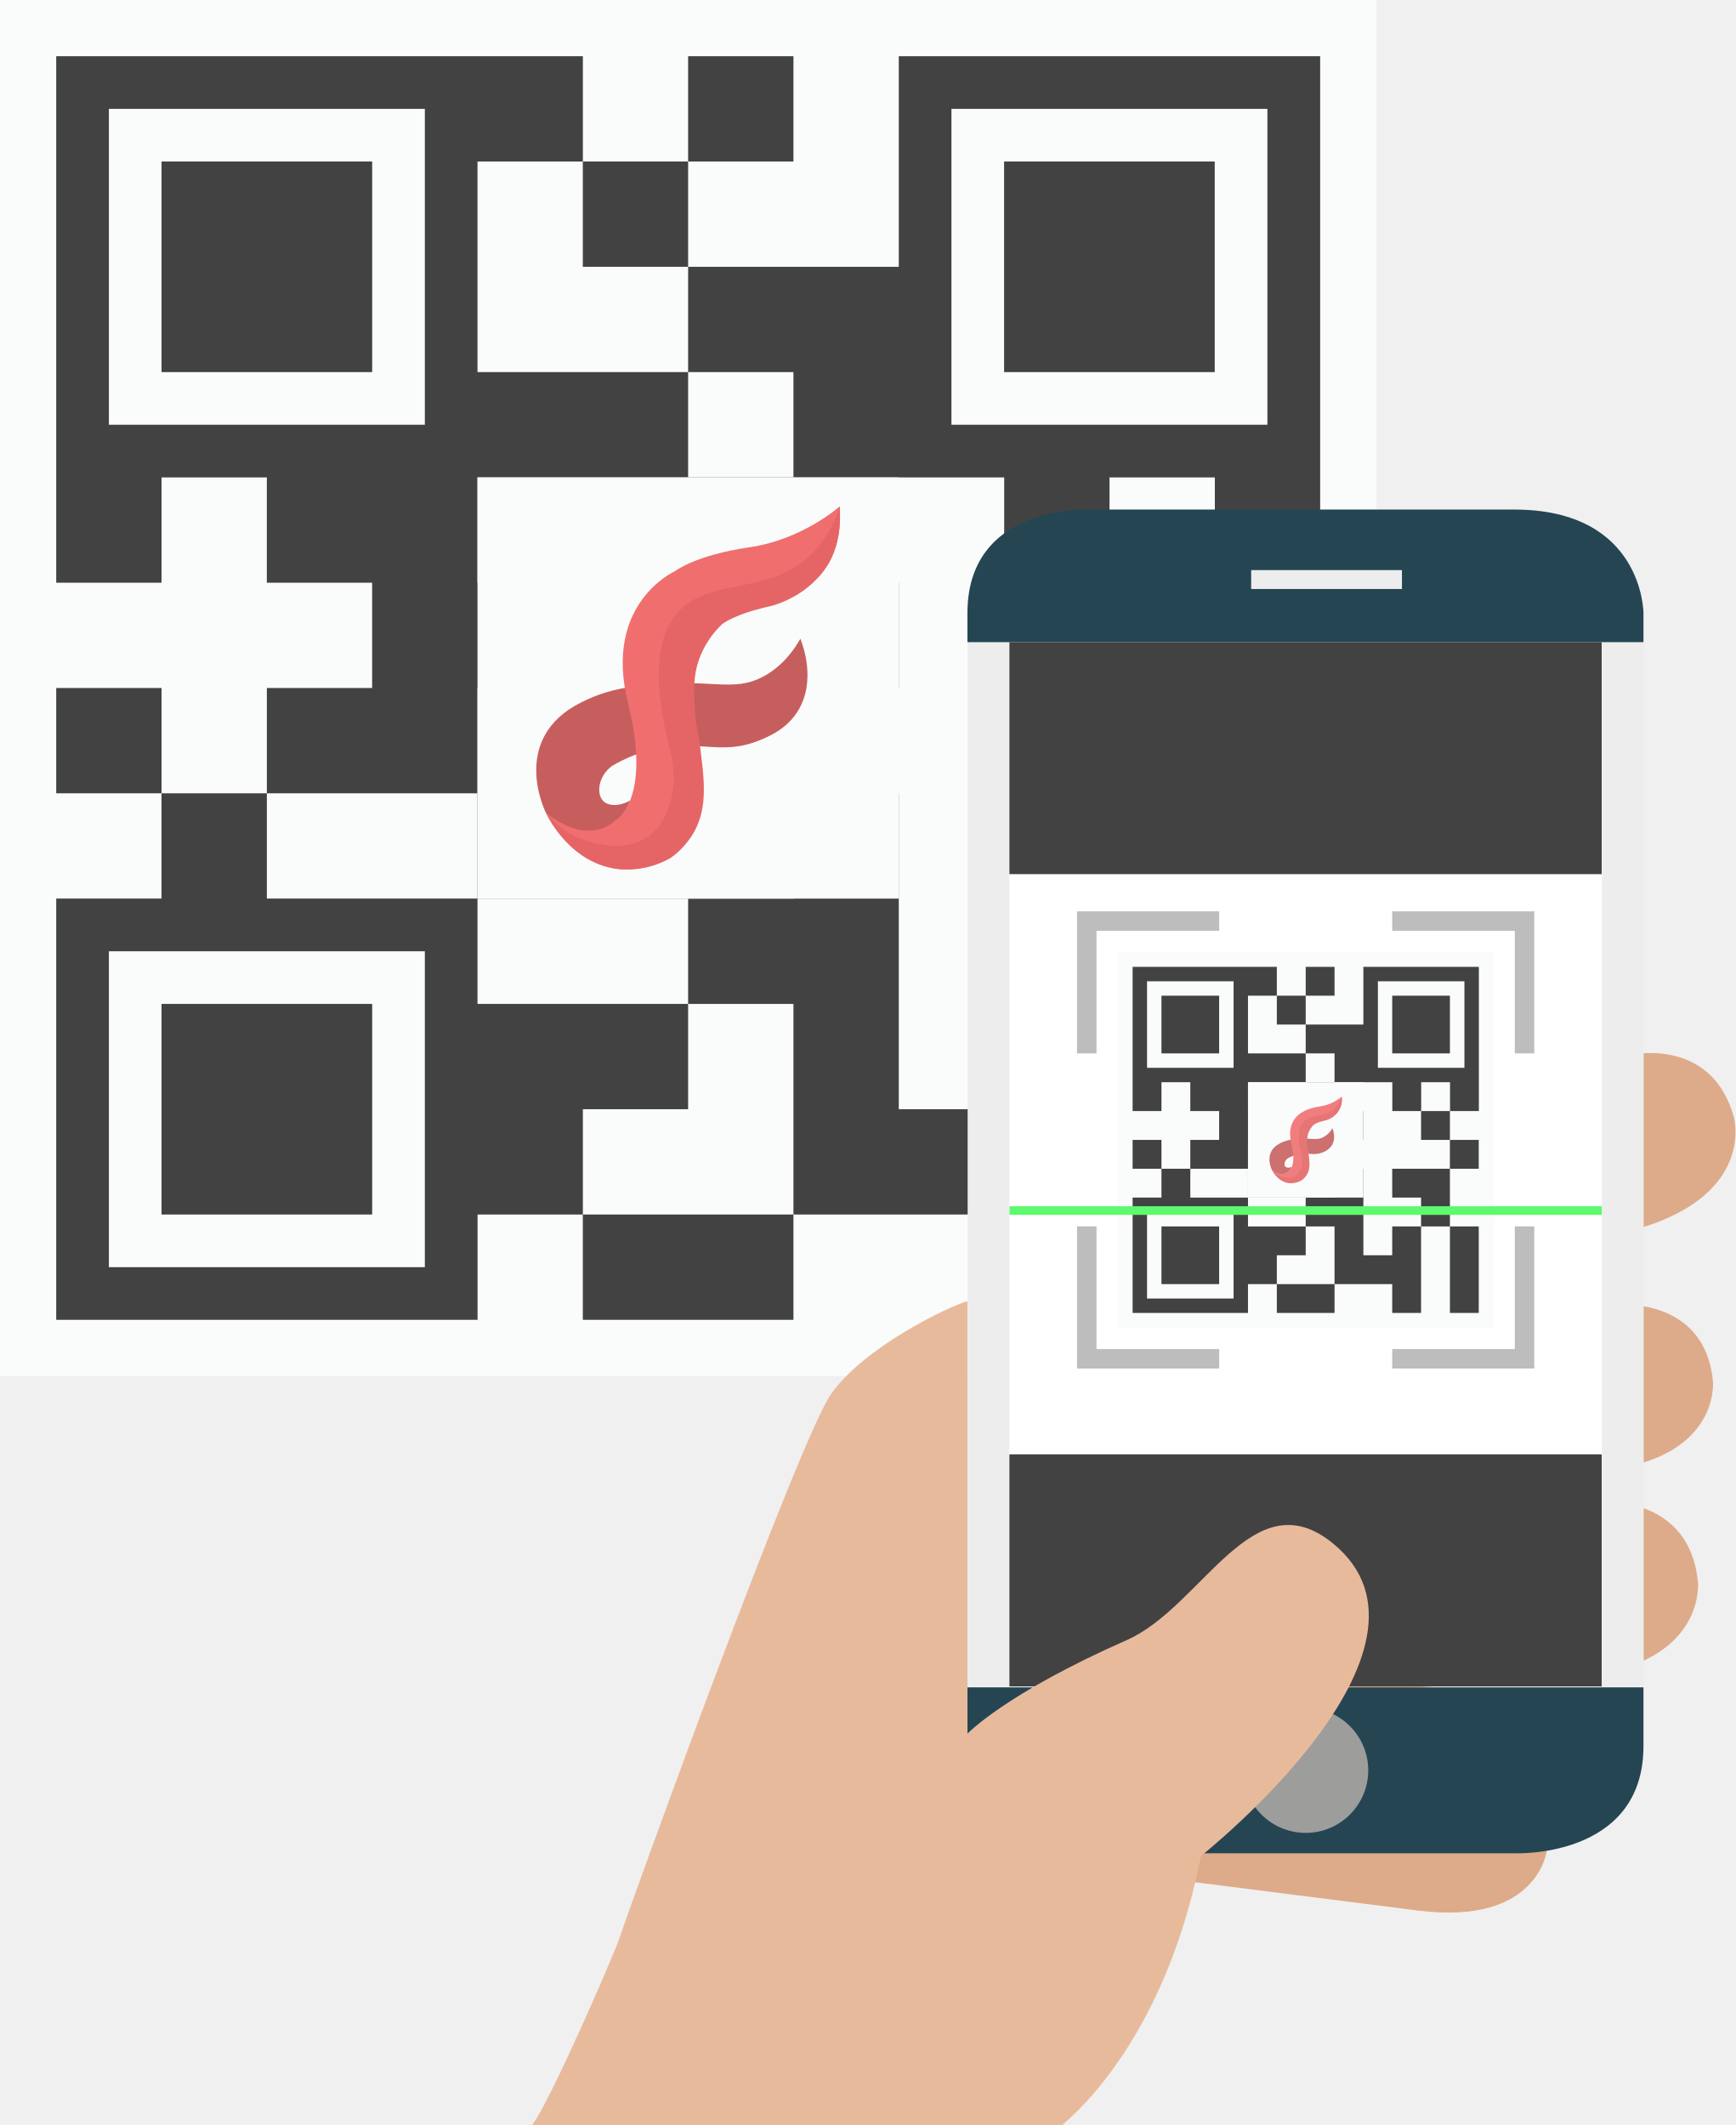
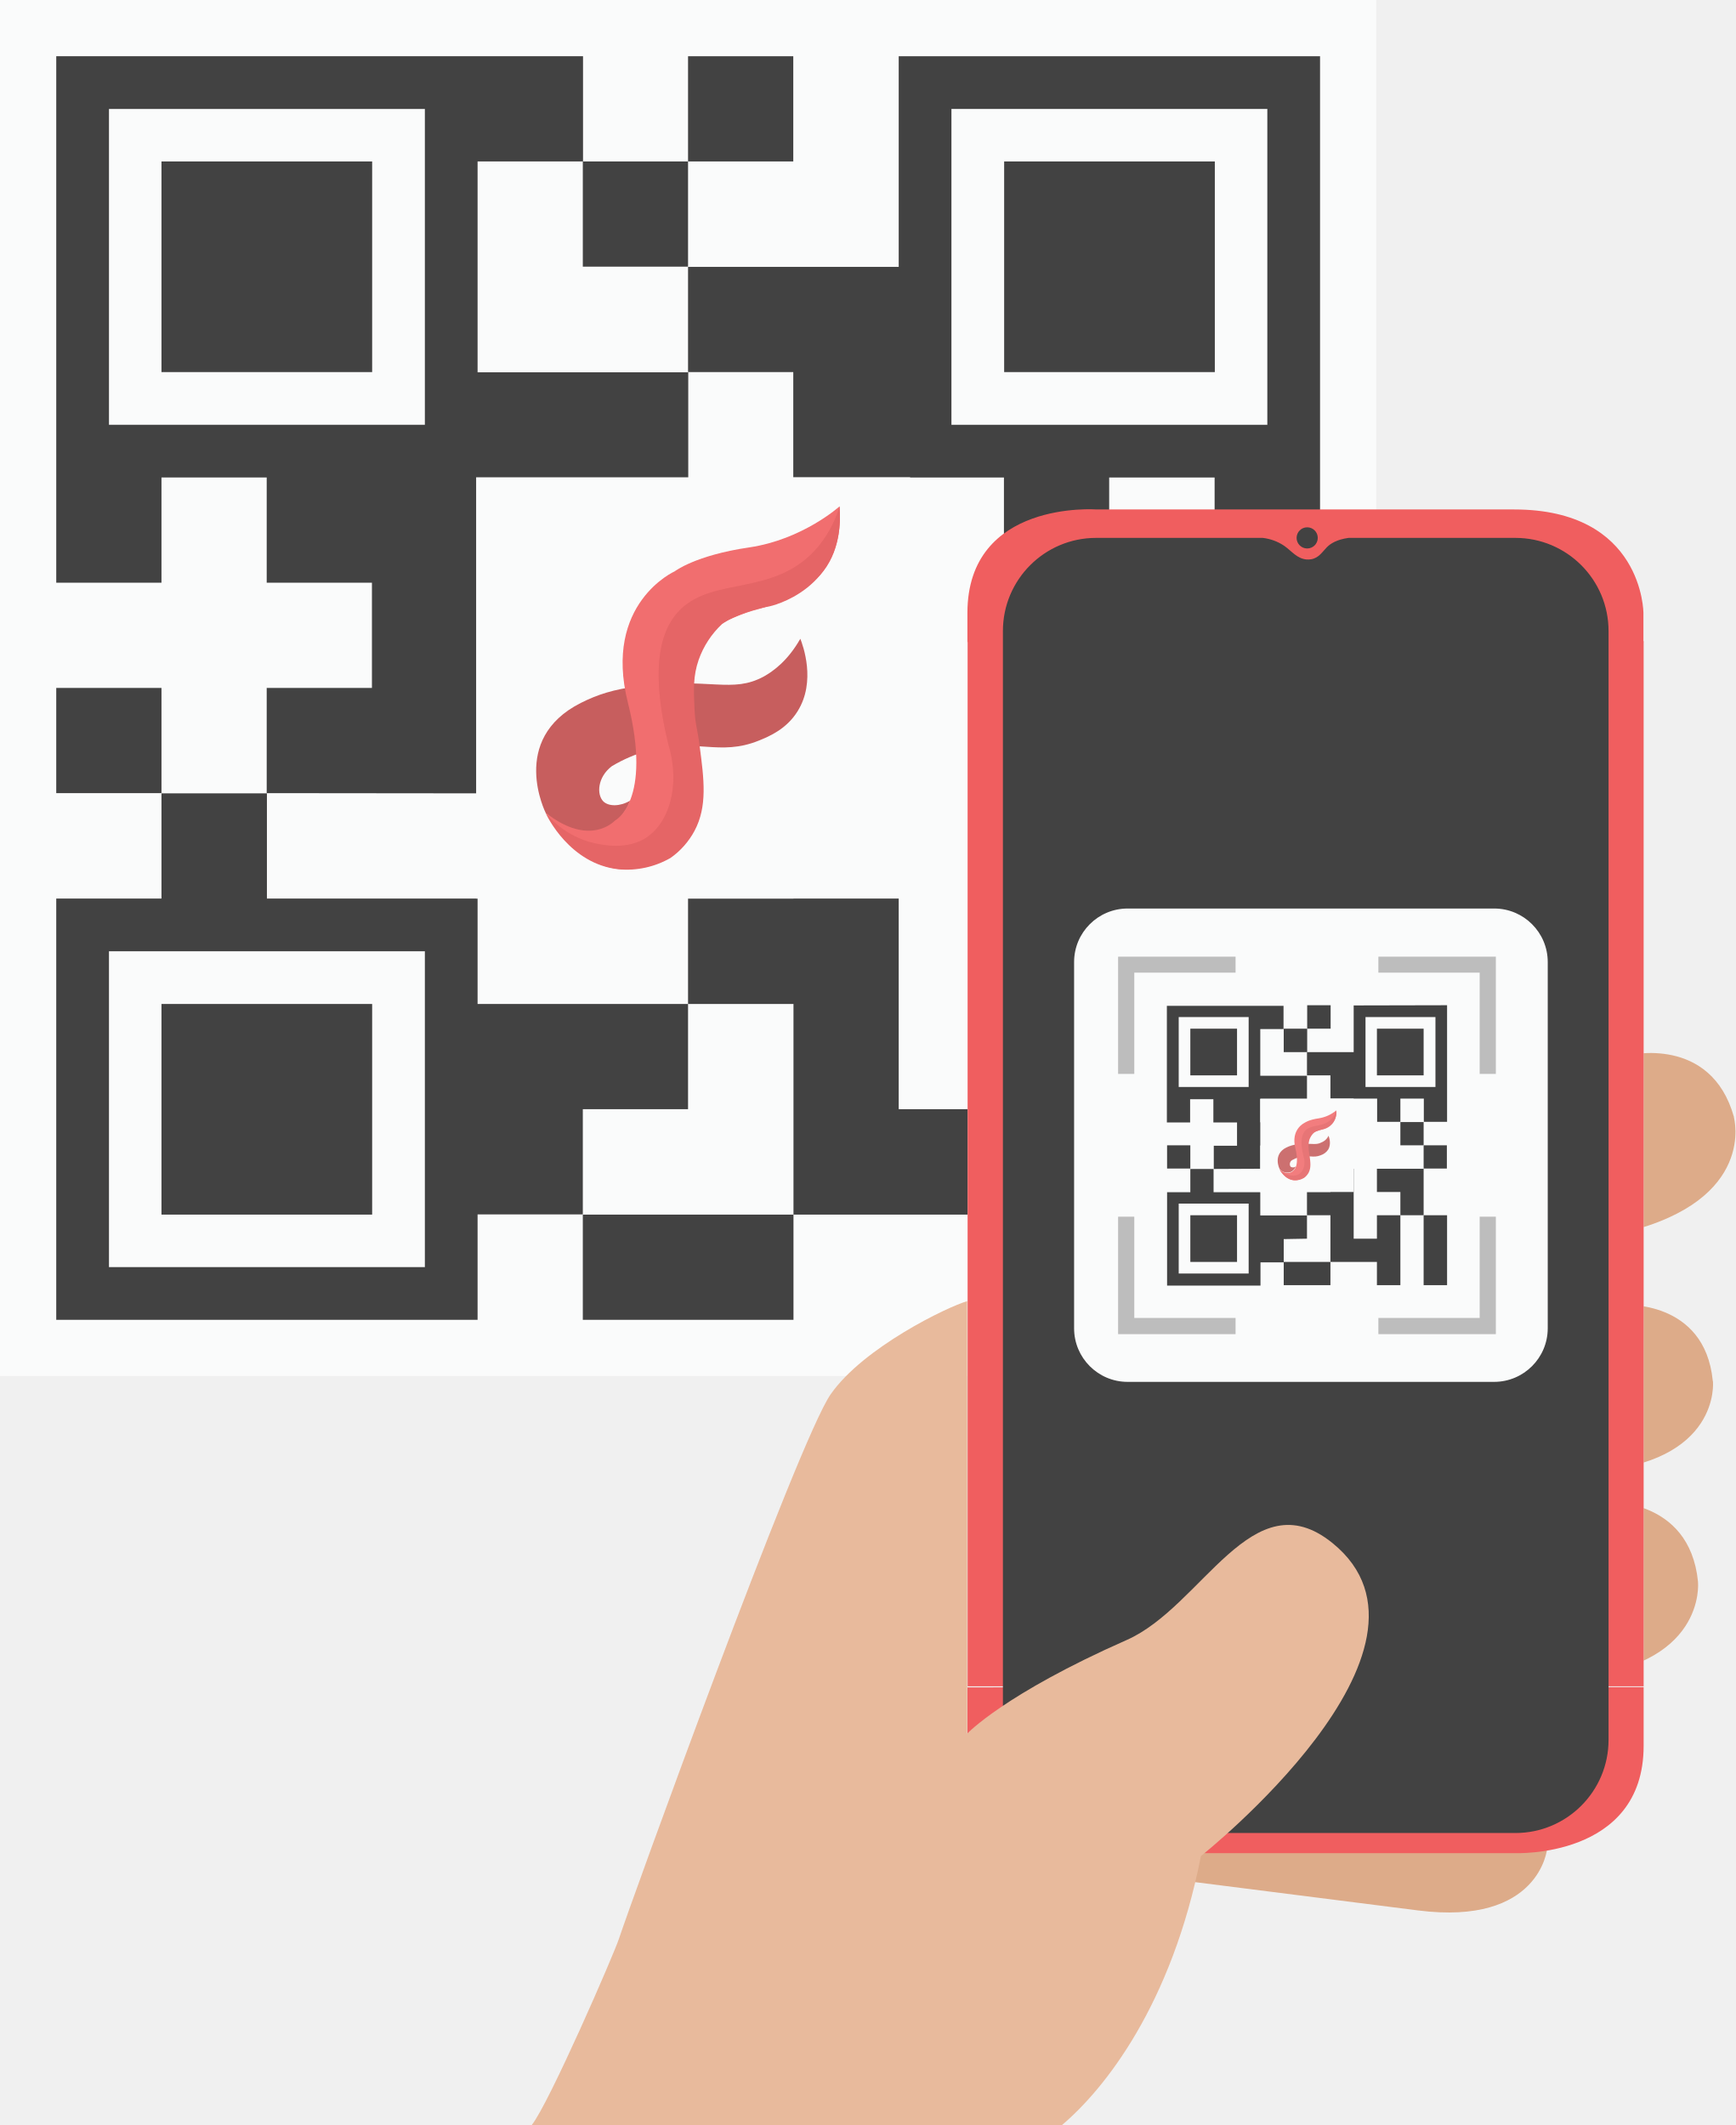
- <svg xmlns="http://www.w3.org/2000/svg" id="Capa_1" data-name="Capa 1" viewBox="0 0 836.17 1024">
-   <defs>
-     <clipPath id="clip-path" transform="translate(-113.18)">
-       <polygon points="436.61 247.22 436.61 750.88 762.32 750.88 762.32 247.22 436.61 247.22 436.61 247.22" fill="#9e9e9e" />
-     </clipPath>
-     <clipPath id="clip-path-2" transform="translate(-113.18)">
-       <polygon points="579.39 308.99 579.39 812.64 905.1 812.64 905.1 308.99 579.39 308.99 579.39 308.99" fill="#ededed" />
-     </clipPath>
-   </defs>
-   <rect width="663.08" height="663.08" fill="#fafbfb" />
-   <rect x="331.54" y="27.09" width="50.74" height="50.74" fill="#424242" />
-   <rect x="280.8" y="77.83" width="50.74" height="50.74" fill="#424242" />
-   <polygon points="77.83 77.83 77.83 128.57 77.83 179.31 128.57 179.31 179.31 179.31 179.31 128.57 179.31 77.83 128.57 77.83 77.83 77.83" fill="#424242" />
-   <polygon points="483.77 77.83 483.77 128.57 483.77 179.31 534.51 179.31 585.25 179.31 585.25 128.57 585.25 77.83 534.51 77.83 483.77 77.83" fill="#424242" />
-   <polygon points="179.31 585.25 179.31 534.51 179.31 483.77 128.57 483.77 77.83 483.77 77.83 534.51 77.83 585.25 128.57 585.25 179.31 585.25" fill="#424242" />
-   <rect x="331.54" y="230.06" width="50.74" height="50.74" fill="#424242" />
-   <rect x="382.28" y="280.8" width="50.74" height="50.74" fill="#424242" />
-   <polygon points="230.06 382.28 230.06 433.03 280.8 433.03 331.54 433.03 331.54 382.28 331.54 331.54 280.8 331.54 280.8 382.28 230.06 382.28" fill="#424242" />
-   <path d="M343.24,382.28V331.54H394V280.8H343.24V230.06H444.72V179.31H343.24V77.83H394V27.09H140.27V280.8H191V230.06h50.74V280.8h50.74v50.74H241.75v50.74H343.24Zm-177.6-177.6V52.46H317.87V204.68Z" transform="translate(-113.18)" fill="#424242" />
-   <rect x="27.09" y="331.54" width="50.74" height="50.74" fill="#424242" />
-   <polygon points="483.77 382.28 483.77 433.03 534.51 433.03 534.51 483.77 585.25 483.77 585.25 433.03 585.25 382.28 534.51 382.28 483.77 382.28" fill="#424242" />
-   <rect x="534.51" y="280.8" width="50.74" height="50.74" fill="#424242" />
-   <polygon points="483.77 534.51 433.03 534.51 433.03 483.77 433.03 433.03 433.03 382.28 382.28 382.28 382.28 433.03 331.54 433.03 331.54 483.77 382.28 483.77 382.28 534.51 382.28 585.25 433.03 585.25 483.77 585.25 483.77 636 534.51 636 534.51 585.25 534.51 534.51 534.51 483.77 483.77 483.77 483.77 534.51" fill="#424242" />
-   <polygon points="585.25 585.25 585.25 636 636 636 636 585.25 636 534.51 636 483.77 585.25 483.77 585.25 534.51 585.25 585.25" fill="#424242" />
-   <rect x="585.25" y="331.54" width="50.74" height="50.74" fill="#424242" />
-   <path d="M444.72,534.51V483.77H343.24V433H241.75V382.28H191V433H140.27V636h203V585.25H394V534.51ZM317.87,610.63H165.64V458.4H317.87Z" transform="translate(-113.18)" fill="#424242" />
-   <polygon points="280.8 585.25 280.8 636 331.54 636 382.28 636 382.28 585.25 331.54 585.25 280.8 585.25" fill="#424242" />
-   <path d="M546.21,27.09V128.57H444.72v50.74h50.74v50.75H597V280.8h50.74V230.06h50.75V280.8h50.74V27.09Zm25.37,177.59V52.46H723.81V204.68Z" transform="translate(-113.18)" fill="#424242" />
-   <rect x="230.06" y="230.06" width="202.97" height="202.97" fill="#fafbfb" />
+ <svg xmlns="http://www.w3.org/2000/svg" id="Capa_1" data-name="Capa 1" viewBox="0 0 836.14 1024">
+   <path d="M745.4,890.9s-3.5,37.2-62.2,29.7l-167-21.2s-18.1-2.3-16.4-20.5l1.8-19s3.5-37.2,62.2-29.7l148.4,18.9s36.7,4.7,33.3,41.5l-.1.3Z" fill="#ddab89" />
+   <circle cx="629.1" cy="853.1" r="30.1" fill="#9d9d9c" />
+   <rect width="663.1" height="663.1" fill="#fafbfb" />
+   <rect x="331.5" y="27.1" width="50.7" height="50.7" fill="#424242" />
+   <rect x="280.8" y="77.8" width="50.7" height="50.7" fill="#424242" />
+   <polygon points="77.8 77.8 77.8 128.6 77.8 179.3 128.6 179.3 179.3 179.3 179.3 128.6 179.3 77.8 128.6 77.8 77.8 77.8" fill="#424242" />
+   <polygon points="483.8 77.8 483.8 128.6 483.8 179.3 534.5 179.3 585.3 179.3 585.3 128.6 585.3 77.8 534.5 77.8 483.8 77.8" fill="#424242" />
+   <polygon points="179.3 585.3 179.3 534.5 179.3 483.8 128.6 483.8 77.8 483.8 77.8 534.5 77.8 585.3 128.6 585.3 179.3 585.3" fill="#424242" />
+   <rect x="382.3" y="280.8" width="50.7" height="50.7" fill="#424242" />
+   <path d="M230.1,382.3V331.6h50.8V280.9H230.1V230.2H331.6V179.4H230.1V77.8h50.8V27.1H27.1V280.8H77.8V230.1h50.7v50.7h50.7v50.7H128.5v50.7ZM52.5,204.7V52.5H204.7V204.7Z" fill="#424242" />
+   <rect x="27.1" y="331.5" width="50.7" height="50.7" fill="#424242" />
+   <polygon points="483.8 382.3 483.8 433 534.5 433 534.5 483.8 585.3 483.8 585.3 433 585.3 382.3 534.5 382.3 483.8 382.3" fill="#424242" />
+   <rect x="534.5" y="280.8" width="50.7" height="50.7" fill="#424242" />
+   <polygon points="483.8 534.5 433 534.5 433 483.8 433 433 433 382.3 382.3 382.3 382.3 433 331.5 433 331.5 483.8 382.3 483.8 382.3 534.5 382.3 585.3 433 585.3 483.8 585.3 483.8 636 534.5 636 534.5 585.3 534.5 534.5 534.5 483.8 483.8 483.8 483.8 534.5" fill="#424242" />
+   <polygon points="585.3 585.3 585.3 636 636 636 636 585.3 636 534.5 636 483.8 585.3 483.8 585.3 534.5 585.3 585.3" fill="#424242" />
+   <rect x="585.3" y="331.5" width="50.7" height="50.7" fill="#424242" />
+   <path d="M331.5,534.5V483.8H230.1V433H128.6V382.3H77.8V433H27.1V636h203V585.2h50.7V534.5ZM204.7,610.6H52.5V458.4H204.7Z" fill="#424242" />
+   <polygon points="280.8 585.3 280.8 636 331.5 636 382.3 636 382.3 585.3 331.5 585.3 280.8 585.3" fill="#424242" />
+   <path d="M433,27.1V128.6H331.5v50.7h50.7v50.8H483.7v50.7h50.7V230.1h50.8v50.7H636V27.1Zm25.4,177.6V52.5H610.6V204.7Z" fill="#424242" />
+   <rect x="229.4" y="230" width="209.1" height="203" fill="#fafbfb" />
  <g opacity="0.9">
-     <path d="M498.81,307.8c1.22,3.12,7.72,20.48-1.25,34.88-5.33,8.57-13.65,12.1-18.5,14.08-19.34,7.91-30.71-1.4-53.54,4.89A72.9,72.9,0,0,0,408,369.12c-7,5.32-7.42,13.73-4.12,16.95,2.57,2.51,8.07,2.53,12.94-.4-.72,2-3.78,9.79-11.8,13.47-9.1,4.18-20.87,1.33-28.8-7.41,0,0-18.1-35.65,16.87-53.2,7.84-3.94,15.4-6.54,28-8.07,34.39-4.18,44.67,3.73,60.06-4.56C485.79,323.39,492.67,318.45,498.81,307.8Z" transform="translate(-113.18)" fill="#c14d4d" />
-     <path d="M517.73,244s-17.69,16-43.61,19.75-35.79,11.52-35.79,11.52-34.56,15.37-22.63,63.23-6.17,56.91-6.17,56.91-11.93,13.16-33.33-3.71c0,0,22.22,42.79,58.84,21,12.88-15.5,15.81-28.43,16-37.6.38-22.24-15.3-36.49-8-54.31A46,46,0,0,1,453.21,306a48.14,48.14,0,0,1,13.14-8.22,72.27,72.27,0,0,1,12.71-4.37c2.32-.63,19.81-5.59,29.43-16.39C518,266.4,518.29,251.87,517.73,244Z" transform="translate(-113.18)" fill="#f05e5f" />
-     <path d="M517.73,244a54.76,54.76,0,0,1-11.68,21c-20.23,22.18-48.78,12.92-64.91,28.57-8.69,8.42-15.49,25.74-5.86,65.1,6,19.76.43,38.61-11.71,45.62-9.92,5.74-22.3,2.43-25.59,1.56a43,43,0,0,1-21.78-14.11c.64,1.42,11.56,24.51,35.07,27.09a42,42,0,0,0,25.11-5.48,38.41,38.41,0,0,0,11.52-13c6.27-11.77,4.6-24.76,2.54-40.77-1.14-8.81-2.16-10.4-2.55-18.5-.4-8.51-.72-15.25,2-23.1a44.19,44.19,0,0,1,11.3-17.31,43.38,43.38,0,0,1,5.4-3.13,70.6,70.6,0,0,1,17.4-5.35S520.91,284.38,517.73,244Z" transform="translate(-113.18)" fill="#e25455" />
+     <path d="M385.6,307.8c1.2,3.1,7.7,20.5-1.3,34.9-5.3,8.6-13.6,12.1-18.5,14.1-19.3,7.9-30.7-1.4-53.5,4.9a71.11,71.11,0,0,0-17.5,7.5c-7,5.3-7.4,13.7-4.1,17,2.6,2.5,8.1,2.5,12.9-.4-.7,2-3.8,9.8-11.8,13.5-9.1,4.2-20.9,1.3-28.8-7.4,0,0-18.1-35.6,16.9-53.2,7.8-3.9,15.4-6.5,28-8.1,34.4-4.2,44.7,3.7,60.1-4.6C372.6,323.4,379.5,318.5,385.6,307.8Z" fill="#c14d4d" />
+     <path d="M404.5,244s-17.7,16-43.6,19.8-35.8,11.5-35.8,11.5-34.6,15.4-22.6,63.2-6.2,56.9-6.2,56.9-11.9,13.2-33.3-3.7c0,0,22.2,42.8,58.8,21,12.9-15.5,15.8-28.4,16-37.6.4-22.2-15.3-36.5-8-54.3A45.61,45.61,0,0,1,340,306a48.15,48.15,0,0,1,13.1-8.2,79.41,79.41,0,0,1,12.7-4.4c2.3-.6,19.8-5.6,29.4-16.4C404.8,266.4,405.1,251.9,404.5,244Z" fill="#f05e5f" />
+     <path d="M404.5,244a54.42,54.42,0,0,1-11.7,21c-20.2,22.2-48.8,12.9-64.9,28.6-8.7,8.4-15.5,25.7-5.9,65.1,6,19.8.4,38.6-11.7,45.6-9.9,5.7-22.3,2.4-25.6,1.6a43.39,43.39,0,0,1-21.8-14.1c.6,1.4,11.6,24.5,35.1,27.1a42.41,42.41,0,0,0,25.1-5.5,37.83,37.83,0,0,0,11.5-13c6.3-11.8,4.6-24.8,2.5-40.8-1.1-8.8-2.2-10.4-2.5-18.5-.4-8.5-.7-15.3,2-23.1a43.38,43.38,0,0,1,11.3-17.3,36,36,0,0,1,5.4-3.1,74.77,74.77,0,0,1,17.4-5.4C370.8,292.2,407.7,284.4,404.5,244Z" fill="#e25455" />
  </g>
-   <g opacity="0.32">
-     </g>
-   <polygon points="660.02 246.28 660.02 259.21 677.23 259.21 677.23 246.28 660.02 246.28 660.02 246.28" fill="#ededed" />
-   <path d="M948.6,538.45s11.13,39.76-52.41,55.31L715.66,638s-19.81,4.85-25.31-14.79l-5.63-20.11s-11.13-39.76,52.41-55.31l160.52-39.3s39.82-9.75,50.88,29.72l.07.28Z" transform="translate(-113.18)" fill="#ddab89" />
-   <path d="M938.48,665.65s3.89,39.42-58.75,43.53l-178,11.69s-19.51,1.28-21.43-18.18l-2-20s-3.9-39.42,58.74-43.54L895.35,628.8s39.23-2.58,43.1,36.55l0,.3Z" transform="translate(-113.18)" fill="#ddab89" />
-   <path d="M931.27,762.52s4.1,41.5-61.83,45.83L682.1,820.65s-20.56,1.35-22.58-19.16l-2.08-21s-4.1-41.5,61.84-45.83l166.56-10.93s41.33-2.72,45.4,38.5l0,.28Z" transform="translate(-113.18)" fill="#ddab89" />
-   <path d="M858.59,890.94s-3.49,37.19-62.21,29.72l-167-21.22s-18.14-2.31-16.44-20.52l1.79-19s3.48-37.19,62.2-29.72l148.42,18.86s36.7,4.67,33.25,41.51l0,.35Z" transform="translate(-113.18)" fill="#ddab89" />
-   <polygon points="466.21 308.99 466.21 812.64 791.92 812.64 791.92 308.99 466.21 308.99 466.21 308.99" fill="#ededed" />
-   <g clip-path="url(#clip-path-2)">
-     <polygon points="486.33 308.96 486.33 812.64 771.8 812.64 771.8 308.96 486.33 308.96 486.33 308.96" fill="#fff" />
+   <polygon points="660 246.3 660 259.2 677.2 259.2 677.2 246.3 660 246.3" fill="#ededed" />
+   <path d="M835.4,538.5s11.1,39.8-52.4,55.3L602.5,638s-19.8,4.8-25.3-14.8l-5.6-20.1s-11.1-39.8,52.4-55.3l160.5-39.3s39.8-9.8,50.9,29.7v.3Z" fill="#ddab89" />
+   <path d="M825.3,665.7s3.9,39.4-58.8,43.5l-178,11.7s-19.5,1.3-21.4-18.2l-2-20s-3.9-39.4,58.7-43.5l158.3-10.4s39.2-2.6,43.1,36.5l.1.4Z" fill="#ddab89" />
+   <path d="M818.1,762.5s4.1,41.5-61.8,45.8L569,820.6s-20.6,1.3-22.6-19.2l-2.1-21s-4.1-41.5,61.8-45.8l166.6-10.9s41.3-2.7,45.4,38.5v.3Z" fill="#ddab89" />
+   <polygon points="466.2 309 466.2 812.6 791.9 812.6 791.9 309 466.2 309" fill="#ededed" />
+   <polygon points="466.2 309 466.2 812.6 791.9 812.6 791.9 309 466.2 309" fill="#f05e5f" />
+   <path d="M791.8,309.4v-14s0-49.9-62.3-49.9H528.4s-62.3-4.7-62.3,49.9v14ZM466.1,813.1v42.4s0,37.5,62.3,37.5H729.6s62.3,2.8,62.3-51.7V813l-325.8.1Z" fill="#f05e5f" />
+   <path d="M591.6,797s-27.3-16.1-14.7-33c0,0,27.9-41.2,51.8-19.9,3,2.7,23.5,16.4,7.6,39.1l-5.3,7.6s-15.9,22.7-38.5,6.8l-.9-.6Z" fill="#efcfb9" />
+   <rect x="629.1" y="465.9" width="13.9" height="13.9" fill="#424242" />
+   <rect x="615.2" y="479.8" width="13.9" height="13.9" fill="#424242" />
+   <rect x="629.1" y="521.5" width="13.9" height="13.9" fill="#424242" />
+   <rect x="643" y="535.4" width="13.9" height="13.9" fill="#424242" />
+   <polygon points="601.3 563.2 601.3 577.1 615.2 577.1 629.1 577.1 629.1 563.2 629.1 549.3 615.2 549.3 615.2 563.2 601.3 563.2" fill="#424242" />
+   <path d="M730.1,259.2H649.7c-5.7.8-8.8,2.8-10.5,4.6-2,2-3.8,5.1-7.5,5.7a9,9,0,0,1-2.2.1c-4.6-.4-7.1-4-10.8-6.6a23.31,23.31,0,0,0-10.3-3.8H528.1a44.9,44.9,0,0,0-44.9,44.9V838.4a44.9,44.9,0,0,0,44.9,44.9h202A44.9,44.9,0,0,0,775,838.4V304.1A44.9,44.9,0,0,0,730.1,259.2Z" fill="#424242" />
+   <path d="M578.6,894.4s126.2-100.1,63.3-150.9c-38.6-31.2-62.5,30.7-99.1,46.8-58.9,26-76.8,45.1-76.8,45.1V627c-9.2,2.6-50,22.2-65.8,44.9s-97,247-101.9,262.1c-2.3,7.2-33.8,79.7-42.1,90H511.7c20.4-17.3,52.8-57.8,66.9-129.6Z" fill="#e8ba9c" />
+   <path d="M719.9,665.9H543.3a25.8,25.8,0,0,1-25.8-25.8V463.6a25.8,25.8,0,0,1,25.8-25.8H719.9a25.8,25.8,0,0,1,25.8,25.8V640.2A25.84,25.84,0,0,1,719.9,665.9Z" fill="#fafbfb" />
+   <polygon points="546.5 517.5 538.7 517.5 538.7 461 595.3 461 595.3 468.7 546.5 468.7 546.5 517.5" fill="#bdbdbd" />
+   <polygon points="720.7 642.9 664.1 642.9 664.1 635.1 712.9 635.1 712.9 586.3 720.7 586.3 720.7 642.9" fill="#bdbdbd" />
+   <polygon points="595.3 642.9 538.7 642.9 538.7 586.3 546.5 586.3 546.5 635.1 595.3 635.1 595.3 642.9" fill="#bdbdbd" />
+   <polygon points="720.7 517.5 712.9 517.5 712.9 468.7 664.1 468.7 664.1 461 720.7 461 720.7 517.5" fill="#bdbdbd" />
+   <circle cx="629.8" cy="259.2" r="5.1" fill="#424242" />
+   <polygon points="573.5 495.7 573.5 507 573.5 518.2 584.8 518.2 596 518.2 596 507 596 495.7 584.8 495.7 573.5 495.7" fill="#424242" />
+   <polygon points="663.4 495.7 663.4 507 663.4 518.2 674.7 518.2 685.9 518.2 685.9 507 685.9 495.7 674.7 495.7 663.4 495.7" fill="#424242" />
+   <path d="M607.2,563.2V552h11.2V540.8H607.2V529.6h22.5V518.4H607.2V495.9h11.2V484.7H562.2v56.2h11.2V529.7h11.2v11.2H596v11.2H584.8v11.2Zm-39.3-39.4V490.1h33.7v33.7Z" fill="#424242" />
+   <rect x="562.3" y="551.9" width="11.2" height="11.2" fill="#424242" />
+   <polygon points="663.4 563.2 663.4 574.4 674.7 574.4 674.7 585.6 685.9 585.6 685.9 574.4 685.9 563.2 674.7 563.2 663.4 563.2" fill="#424242" />
+   <rect x="674.7" y="540.7" width="11.2" height="11.2" fill="#424242" />
+   <polygon points="663.4 596.9 652.2 596.9 652.2 585.6 652.2 574.4 652.2 563.2 641 563.2 641 574.4 629.7 574.4 629.7 585.6 641 585.6 641 596.9 641 608.1 652.2 608.1 663.4 608.1 663.4 619.3 674.7 619.3 674.7 608.1 674.7 596.9 674.7 585.6 663.4 585.6 663.4 596.9" fill="#424242" />
+   <polygon points="685.9 608.1 685.9 619.3 697.2 619.3 697.2 608.1 697.2 596.9 697.2 585.6 685.9 585.6 685.9 596.9 685.9 608.1" fill="#424242" />
+   <rect x="685.9" y="551.9" width="11.2" height="11.2" fill="#424242" />
+   <path d="M629.7,596.9V585.7H607.2V574.5H584.7V563.3H573.5v11.2H562.3v45h45V608.3h11.2V597.1Zm-28.1,16.8H567.9V580h33.7Z" fill="#424242" />
+   <polygon points="618.5 608.1 618.5 619.3 629.7 619.3 641 619.3 641 608.1 629.7 608.1 618.5 608.1" fill="#424242" />
+   <path d="M652.2,484.5V507H629.7v11.2H641v11.2h22.5v11.2h11.2V529.4H686v11.2h11.2V484.4l-45,.1Zm5.7,39.3V490.1h33.7v33.7Z" fill="#424242" />
+   <rect x="607.2" y="529.4" width="45" height="45" fill="#fafbfb" />
+   <polygon points="596 608.1 596 596.9 596 585.6 584.8 585.6 573.5 585.6 573.5 596.9 573.5 608.1 584.8 608.1 596 608.1" fill="#424242" />
+   <g opacity="0.8">
+     <path d="M640.1,547.3c.2.6,1.5,3.9-.2,6.7a6.94,6.94,0,0,1-3.6,2.7c-3.7,1.5-5.9-.3-10.3.9a14.34,14.34,0,0,0-3.4,1.4,2.26,2.26,0,0,0-.8,3.2,2.1,2.1,0,0,0,2.5-.1,4.53,4.53,0,0,1-2.3,2.6,4.77,4.77,0,0,1-5.5-1.4s-3.5-6.9,3.2-10.3a16.85,16.85,0,0,1,5.4-1.6c6.6-.8,8.6.7,11.6-.9A6.24,6.24,0,0,0,640.1,547.3Z" fill="#c14d4d" />
+     <path d="M643.8,535.1a17.43,17.43,0,0,1-8.4,3.8c-5,.7-6.9,2.2-6.9,2.2s-6.7,3-4.4,12.2-1.2,11-1.2,11-2.3,2.5-6.4-.7c0,0,4.3,8.2,11.3,4a12,12,0,0,0,3.1-7.3c.1-4.3-3-7-1.6-10.5a9.42,9.42,0,0,1,2-2.9,9.63,9.63,0,0,1,2.5-1.6,22.5,22.5,0,0,1,2.4-.8,13.35,13.35,0,0,0,5.7-3.2A8.16,8.16,0,0,0,643.8,535.1Z" fill="#f05e5f" />
+     <path d="M643.8,535.1a9.8,9.8,0,0,1-2.2,4c-3.9,4.3-9.4,2.5-12.5,5.5-1.7,1.6-3,5-1.1,12.5,1.2,3.8.1,7.4-2.3,8.8a6.55,6.55,0,0,1-4.9.3,9,9,0,0,1-4.2-2.7c.1.3,2.2,4.7,6.8,5.2a7.73,7.73,0,0,0,4.9-1.1,7.51,7.51,0,0,0,2.2-2.5c1.2-2.3.9-4.8.5-7.9-.2-1.7-.4-2-.5-3.6a11.49,11.49,0,0,1,.4-4.5,8.34,8.34,0,0,1,2.2-3.3c.3-.2.7-.4,1-.6a13.31,13.31,0,0,1,3.4-1A8.24,8.24,0,0,0,643.8,535.1Z" fill="#e25455" />
  </g>
-   <path d="M905,309.44v-14s0-49.89-62.26-49.89H641.55s-62.26-4.68-62.26,49.89v14ZM579.29,813.1v42.43s0,37.54,62.26,37.54H842.72S905,895.91,905,841.41V813.1Z" transform="translate(-113.18)" fill="#254553" />
-   <polygon points="602.81 274.72 602.81 283.83 675.46 283.83 675.46 274.72 602.81 274.72 602.81 274.72" fill="#ededed" />
-   <path d="M704.81,797s-27.31-16.1-14.73-33c0,0,27.91-41.15,51.77-19.92,3,2.65,23.45,16.43,7.59,39.08l-5.31,7.59s-15.86,22.65-38.52,6.79l-.8-.56Z" transform="translate(-113.18)" fill="#efcfb9" />
-   <circle cx="629.08" cy="853.1" r="30.14" fill="#9d9d9c" />
-   <rect x="538.28" y="458.5" width="181.6" height="181.6" fill="#fafbfb" />
-   <rect x="629.08" y="465.91" width="13.9" height="13.9" fill="#424242" />
-   <rect x="615.18" y="479.81" width="13.9" height="13.9" fill="#424242" />
-   <polygon points="559.59 479.81 559.59 493.71 559.59 507.61 573.49 507.61 587.38 507.61 587.38 493.71 587.38 479.81 573.49 479.81 559.59 479.81" fill="#424242" />
-   <polygon points="670.77 479.81 670.77 493.71 670.77 507.61 684.67 507.61 698.57 507.61 698.57 493.71 698.57 479.81 684.67 479.81 670.77 479.81" fill="#424242" />
-   <polygon points="587.38 618.79 587.38 604.89 587.38 590.99 573.49 590.99 559.59 590.99 559.59 604.89 559.59 618.79 573.49 618.79 587.38 618.79" fill="#424242" />
-   <rect x="629.08" y="521.5" width="13.9" height="13.9" fill="#424242" />
-   <rect x="642.98" y="535.4" width="13.9" height="13.9" fill="#424242" />
-   <polygon points="601.28 563.2 601.28 577.09 615.18 577.09 629.08 577.09 629.08 563.2 629.08 549.3 615.18 549.3 615.18 563.2 601.28 563.2" fill="#424242" />
-   <path d="M714.46,563.2V549.3h13.9V535.4h-13.9V521.5h27.8V507.61h-27.8v-27.8h13.9v-13.9H658.87V535.4h13.9V521.5h13.9v13.9h13.9v13.9h-13.9v13.9h27.79Zm-48.64-48.64v-41.7h41.7v41.7Z" transform="translate(-113.18)" fill="#424242" />
-   <rect x="545.69" y="549.3" width="13.9" height="13.9" fill="#424242" />
-   <polygon points="670.77 563.2 670.77 577.09 684.67 577.09 684.67 590.99 698.57 590.99 698.57 577.09 698.57 563.2 684.67 563.2 670.77 563.2" fill="#424242" />
-   <rect x="684.67" y="535.4" width="13.9" height="13.9" fill="#424242" />
-   <polygon points="670.77 604.89 656.87 604.89 656.87 590.99 656.87 577.09 656.87 563.2 642.98 563.2 642.98 577.09 629.08 577.09 629.08 590.99 642.98 590.99 642.98 604.89 642.98 618.79 656.87 618.79 670.77 618.79 670.77 632.68 684.67 632.68 684.67 618.79 684.67 604.89 684.67 590.99 670.77 590.99 670.77 604.89" fill="#424242" />
-   <polygon points="698.57 618.79 698.57 632.68 712.46 632.68 712.46 618.79 712.46 604.89 712.46 590.99 698.57 590.99 698.57 604.89 698.57 618.79" fill="#424242" />
-   <rect x="698.56" y="549.3" width="13.9" height="13.9" fill="#424242" />
-   <path d="M742.26,604.89V591h-27.8v-13.9H686.67V563.2h-13.9v13.89h-13.9v55.59h55.59V618.79h13.9v-13.9Zm-34.74,20.84h-41.7V584h41.7Z" transform="translate(-113.18)" fill="#424242" />
-   <polygon points="615.18 618.79 615.18 632.68 629.08 632.68 642.98 632.68 642.98 618.79 629.08 618.79 615.18 618.79" fill="#424242" />
-   <path d="M770.05,465.91v27.8H742.26v13.9h13.9V521.5H784v13.9h13.9V521.5h13.9v13.9h13.89V465.91Zm7,48.65v-41.7h41.69v41.7Z" transform="translate(-113.18)" fill="#424242" />
-   <polygon points="528.29 507.61 518.91 507.61 518.91 439.17 587.4 439.17 587.4 448.55 528.29 448.55 528.29 507.61" fill="#bdbdbd" />
-   <polygon points="739.21 659.47 670.77 659.47 670.77 650.08 729.83 650.08 729.83 590.98 739.21 590.98 739.21 659.47" fill="#bdbdbd" />
-   <polygon points="587.4 659.47 518.91 659.47 518.91 590.98 528.29 590.98 528.29 650.08 587.4 650.08 587.4 659.47" fill="#bdbdbd" />
-   <polygon points="739.21 507.61 729.83 507.61 729.83 448.55 670.77 448.55 670.77 439.17 739.21 439.17 739.21 507.61" fill="#bdbdbd" />
-   <rect x="486.33" y="309.44" width="285.37" height="111.79" fill="#424242" />
-   <rect x="486.33" y="700.86" width="285.37" height="111.79" fill="#424242" />
-   <path d="M691.78,894.39S818,794.29,755.11,743.51c-38.58-31.15-62.51,30.67-99.07,46.83-58.91,26-76.75,45.11-76.75,45.11V627c-9.19,2.58-50,22.16-65.78,44.89s-97,247-101.87,262.07c-2.34,7.2-33.76,79.65-42.1,90H625.05c20.25-17.27,52.68-57.81,66.73-129.61Z" transform="translate(-113.18)" fill="#e8ba9c" />
-   <rect x="486.39" y="581.26" width="285.37" height="4.17" fill="#5ff96d" />
-   <rect x="601.28" y="521.5" width="55.59" height="55.59" fill="#fafbfb" />
-   <g opacity="0.8">
-     <path d="M755.14,543.64c.29.75,1.84,4.88-.29,8.31a8.82,8.82,0,0,1-4.41,3.36c-4.61,1.88-7.32-.34-12.76,1.16a17.35,17.35,0,0,0-4.17,1.78c-1.67,1.27-1.77,3.27-1,4a2.67,2.67,0,0,0,3.08-.1,5.62,5.62,0,0,1-2.81,3.21,6,6,0,0,1-6.86-1.76s-4.32-8.49,4-12.68a18.85,18.85,0,0,1,6.67-1.92c8.19-1,10.64.89,14.31-1.08A10.76,10.76,0,0,0,755.14,543.64Z" transform="translate(-113.18)" fill="#c14d4d" />
-     <path d="M759.65,528.45a21.39,21.39,0,0,1-10.39,4.71c-6.17.88-8.52,2.74-8.52,2.74s-8.24,3.66-5.39,15.06-1.48,13.56-1.48,13.56-2.84,3.14-7.93-.88c0,0,5.29,10.19,14,5,3.07-3.7,3.77-6.78,3.81-9,.09-5.3-3.65-8.69-1.92-12.94a10.92,10.92,0,0,1,2.44-3.53,11.66,11.66,0,0,1,3.13-2,17.17,17.17,0,0,1,3-1c.55-.15,4.72-1.33,7-3.9S759.78,530.32,759.65,528.45Z" transform="translate(-113.18)" fill="#f05e5f" />
-     <path d="M759.65,528.45a13,13,0,0,1-2.78,5c-4.82,5.29-11.62,3.08-15.47,6.81-2.06,2-3.68,6.13-1.39,15.51,1.43,4.71.1,9.2-2.79,10.87-2.36,1.36-5.31.58-6.1.37a10.23,10.23,0,0,1-5.18-3.36c.15.34,2.75,5.84,8.35,6.45a10,10,0,0,0,6-1.31,9.2,9.2,0,0,0,2.75-3.09c1.49-2.8,1.09-5.89.6-9.71-.27-2.1-.51-2.47-.61-4.4a13.71,13.71,0,0,1,.48-5.51,10.72,10.72,0,0,1,2.69-4.12,11.87,11.87,0,0,1,1.29-.75,17.08,17.08,0,0,1,4.15-1.27A10.5,10.5,0,0,0,759.65,528.45Z" transform="translate(-113.18)" fill="#e25455" />
-   </g>
+   <rect x="629.8" y="484.4" width="11.3" height="11.3" fill="#424242" />
+   <rect x="618.5" y="495.7" width="11.3" height="11.3" fill="#424242" />
</svg>
